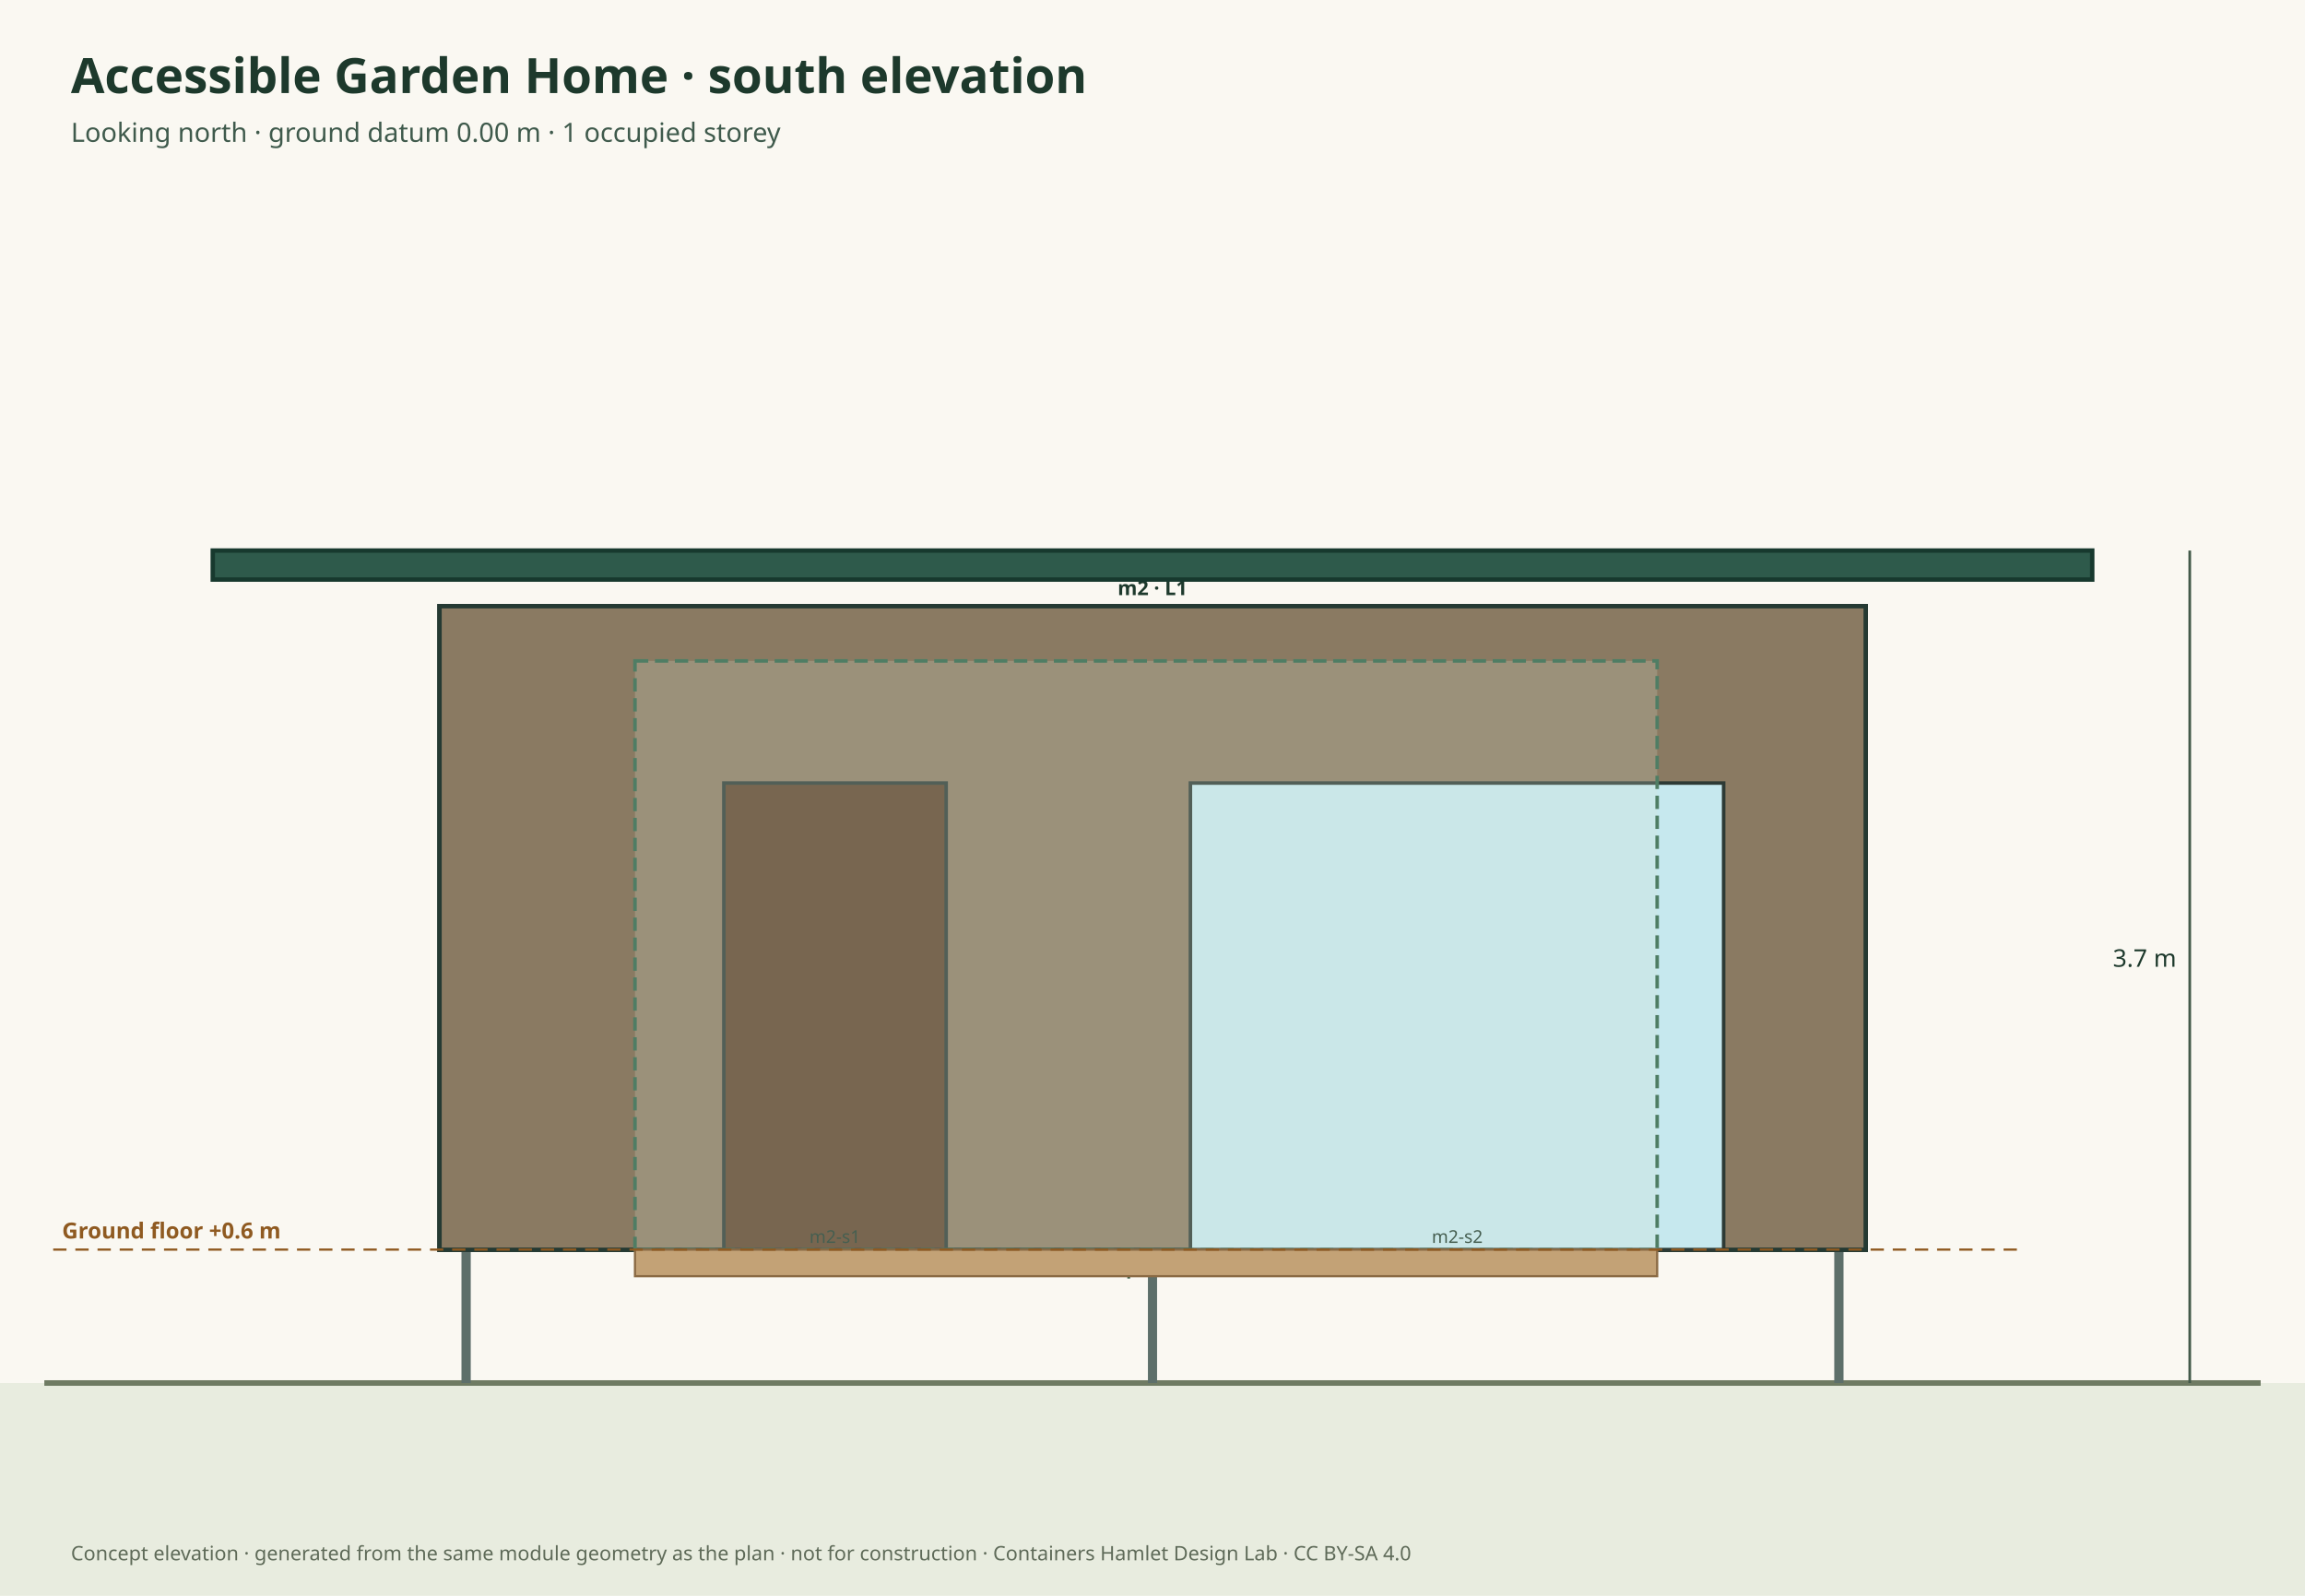
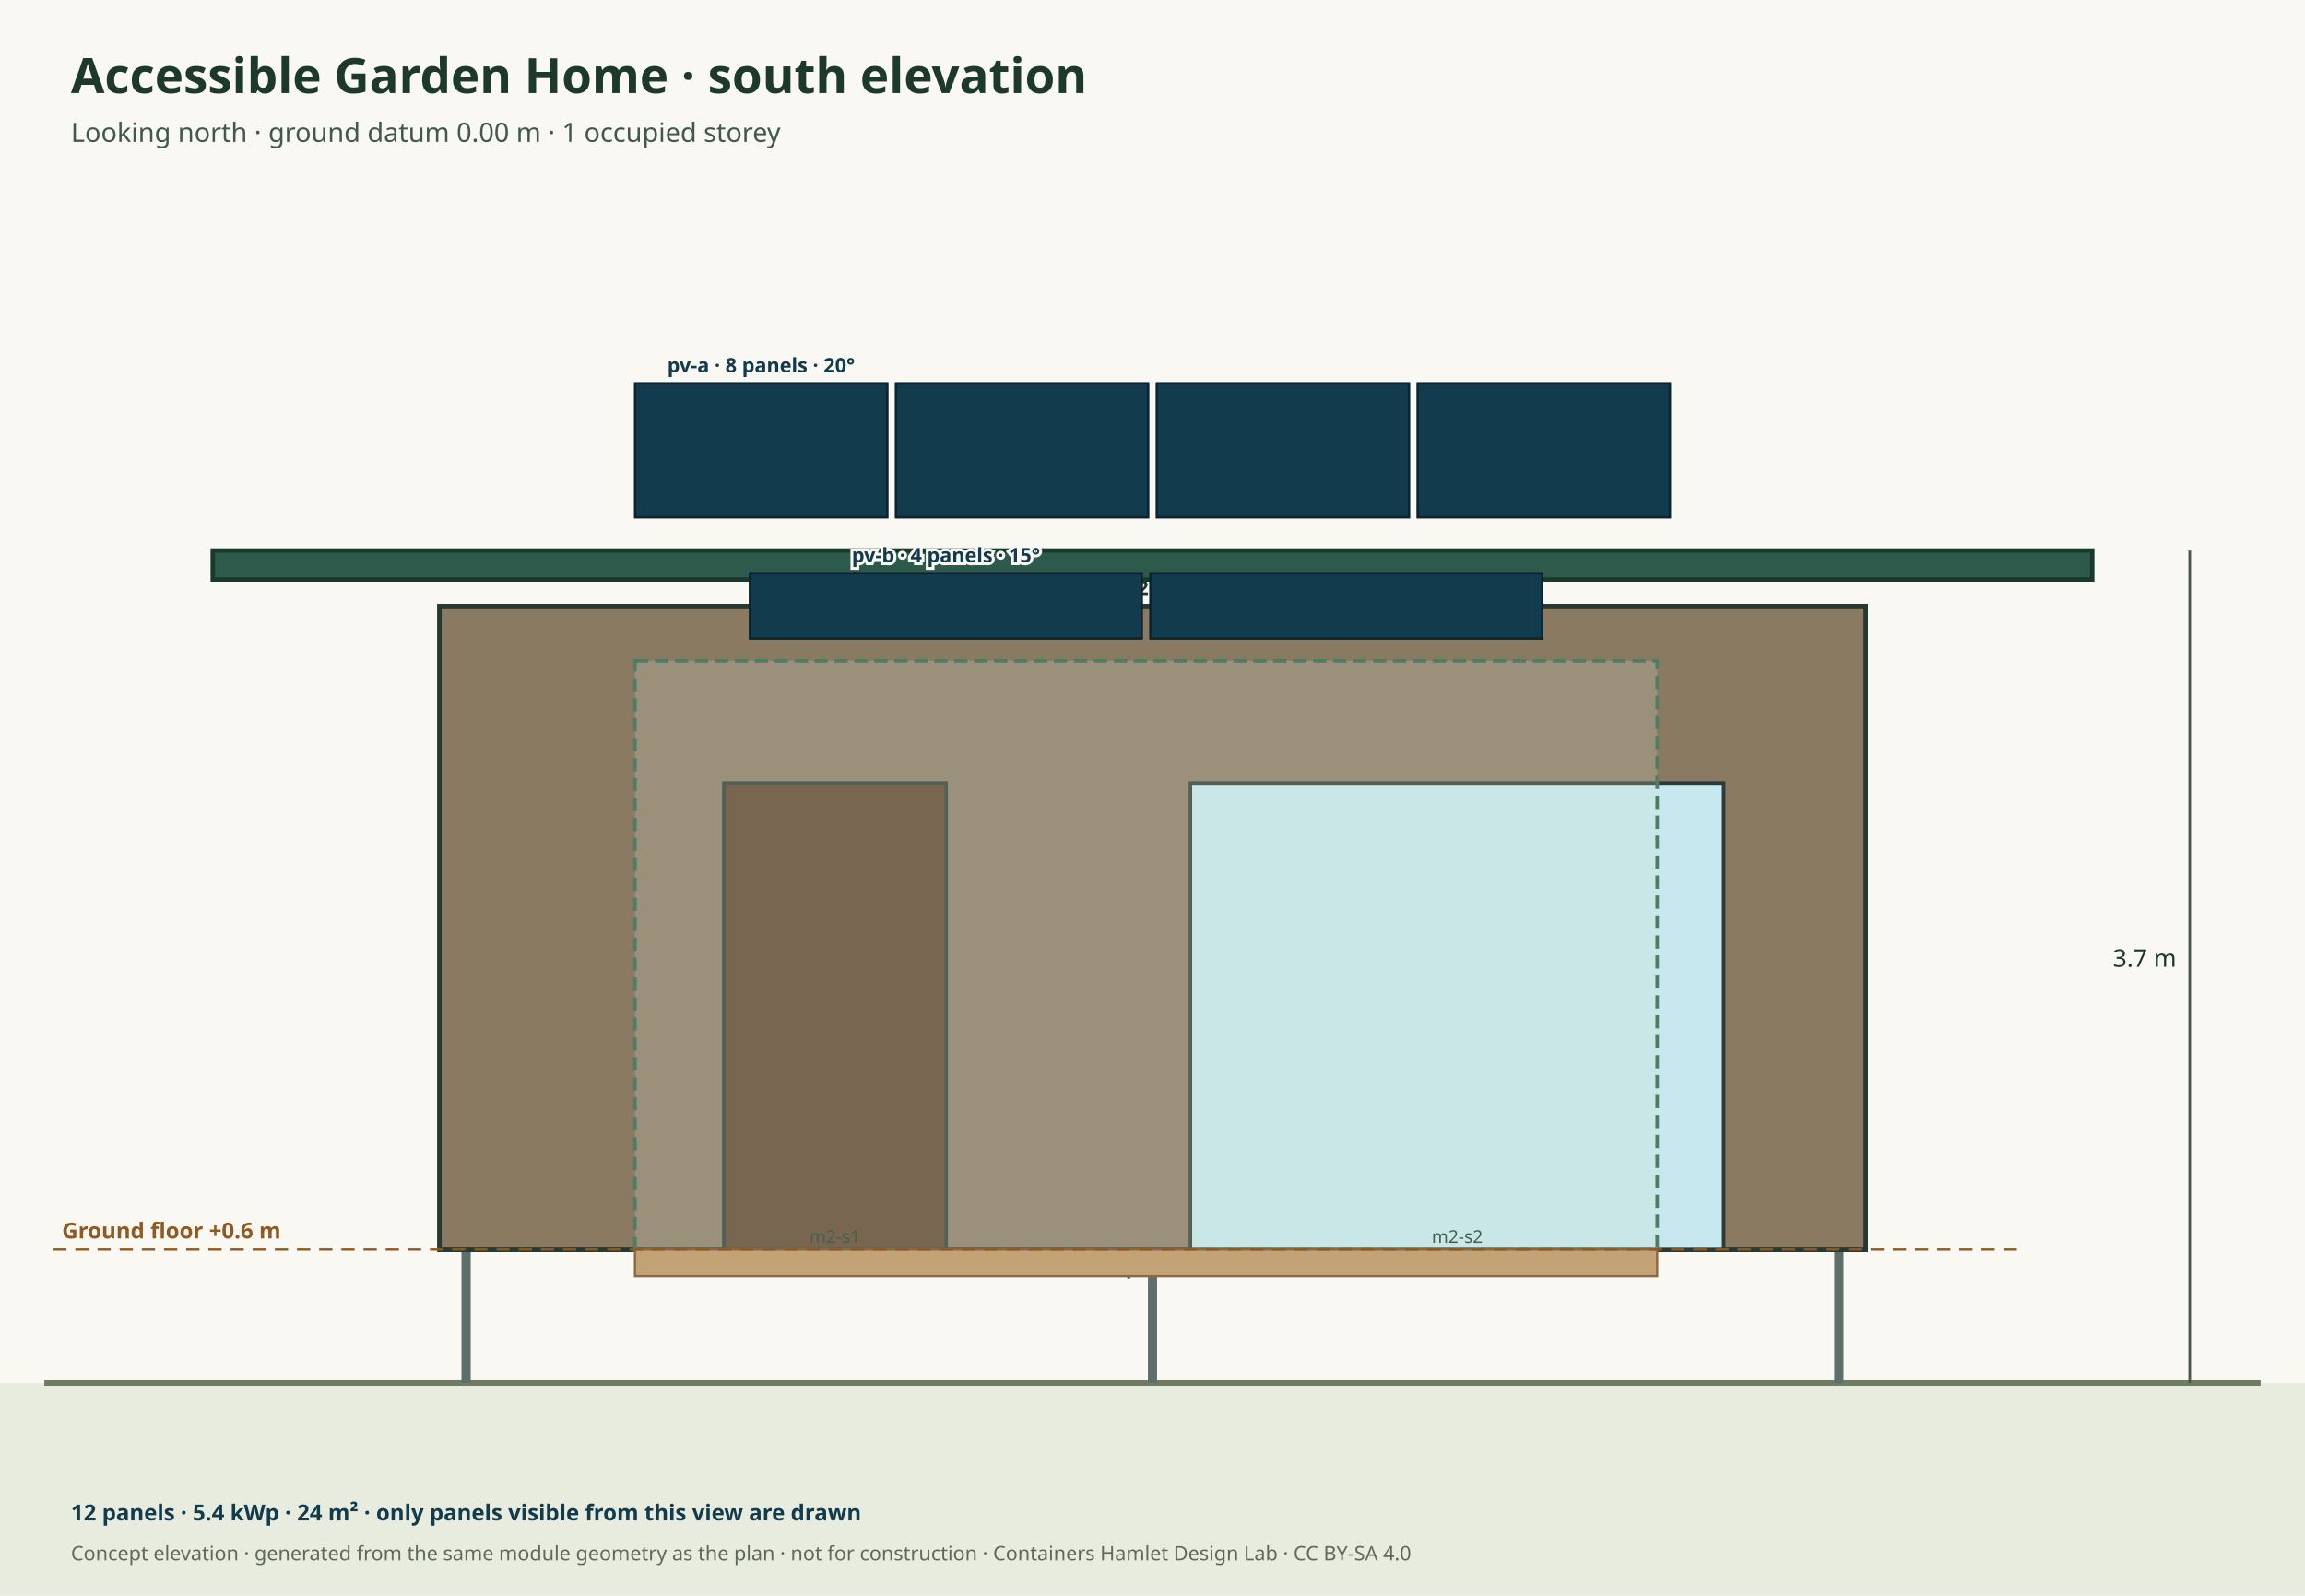
<svg xmlns="http://www.w3.org/2000/svg" viewBox="0 0 1040 720" role="img" aria-labelledby="concept-hamlet-accessible-garden-home-approach-t concept-hamlet-accessible-garden-home-approach-d">
  <rect width="1040" height="720" fill="#faf8f2" />
  <text x="32" y="42" font-family="system-ui, sans-serif" font-size="22" font-weight="800" fill="#1d392c">Accessible Garden Home · south elevation</text>
  <text x="32" y="64" font-family="system-ui, sans-serif" font-size="12" fill="#3f5a4c">Looking north · ground datum 0.00 m · 1 occupied storey</text>
  <rect x="0" y="624" width="1040" height="96" fill="#e8ecdf" />
  <line x1="20" y1="624" x2="1020" y2="624" stroke="#6f7b63" stroke-width="2.5" />
  <line x1="210.3" y1="624" x2="210.3" y2="563.8" stroke="#5d6f6a" stroke-width="4" />
  <line x1="520" y1="624" x2="520" y2="563.8" stroke="#5d6f6a" stroke-width="4" />
  <line x1="829.7" y1="624" x2="829.7" y2="563.8" stroke="#5d6f6a" stroke-width="4" />
  <line x1="210.3" y1="624" x2="210.3" y2="563.8" stroke="#5d6f6a" stroke-width="4" />
  <line x1="520" y1="624" x2="520" y2="563.8" stroke="#5d6f6a" stroke-width="4" />
  <line x1="829.7" y1="624" x2="829.7" y2="563.8" stroke="#5d6f6a" stroke-width="4" />
  <rect x="198.3" y="273.5" width="643.5" height="290.4" fill="#9a8a72" stroke="#253a33" stroke-width="2" />
  <text x="520" y="268.5" text-anchor="middle" font-family="system-ui, sans-serif" font-size="9" font-weight="800" fill="#1d392c" stroke="#faf8f2" stroke-width="2.2" paint-order="stroke">m1 · L1</text>
  <rect x="446.9" y="353.3" width="140.4" height="210.5" fill="#5d432c" stroke="#2d3a35" stroke-width="1.6" />
  <text x="517.1" y="560.8" text-anchor="middle" font-family="system-ui, sans-serif" font-size="8" fill="#1d392c">m1-s1</text>
  <rect x="198.3" y="273.5" width="643.5" height="290.4" fill="#8a7a62" stroke="#253a33" stroke-width="2" />
  <text x="520" y="268.5" text-anchor="middle" font-family="system-ui, sans-serif" font-size="9" font-weight="800" fill="#1d392c" stroke="#faf8f2" stroke-width="2.2" paint-order="stroke">m2 · L1</text>
  <rect x="326.6" y="353.3" width="100.3" height="210.5" fill="#5d432c" stroke="#2d3a35" stroke-width="1.6" />
  <text x="376.7" y="560.8" text-anchor="middle" font-family="system-ui, sans-serif" font-size="8" fill="#1d392c">m2-s1</text>
  <rect x="537.1" y="353.3" width="240.6" height="210.5" fill="#c6e8ee" stroke="#2d3a35" stroke-width="1.6" />
  <text x="657.5" y="560.8" text-anchor="middle" font-family="system-ui, sans-serif" font-size="8" fill="#1d392c">m2-s2</text>
  <rect x="286.5" y="298.2" width="461.2" height="265.7" fill="#d8e6d3" fill-opacity="0.22" stroke="#4f7d64" stroke-width="1.6" stroke-dasharray="6 3" />
  <text x="517.1" y="574.8" text-anchor="middle" font-family="system-ui, sans-serif" font-size="8.5" font-weight="700" fill="#31573f" stroke="#faf8f2" stroke-width="2" paint-order="stroke">covered porch · 4.6 m</text>
  <rect x="286.5" y="563.8" width="461.2" height="12" fill="#c3a276" stroke="#8a6a44" stroke-width="1" />
  <path d="M96 261.5L944 261.5L944 248.4L96 248.4Z" fill="#245244" fill-opacity="0.95" stroke="#17392e" stroke-width="2" />
+   <rect x="286.6" y="173" width="113.7" height="60.4" fill="#123b4d" stroke="#0b2530" stroke-width="1" />
+   <rect x="404.3" y="173" width="113.7" height="60.4" fill="#123b4d" stroke="#0b2530" stroke-width="1" />
+   <rect x="522" y="173" width="113.7" height="60.4" fill="#123b4d" stroke="#0b2530" stroke-width="1" />
+   <rect x="639.7" y="173" width="113.7" height="60.4" fill="#123b4d" stroke="#0b2530" stroke-width="1" />
+   <rect x="286.6" y="173" width="113.7" height="60.4" fill="#123b4d" stroke="#0b2530" stroke-width="1" />
+   <rect x="404.3" y="173" width="113.7" height="60.4" fill="#123b4d" stroke="#0b2530" stroke-width="1" />
+   <rect x="522" y="173" width="113.7" height="60.4" fill="#123b4d" stroke="#0b2530" stroke-width="1" />
+   <rect x="639.7" y="173" width="113.7" height="60.4" fill="#123b4d" stroke="#0b2530" stroke-width="1" />
+   <text x="343.4" y="168" text-anchor="middle" font-family="system-ui, sans-serif" font-size="9" font-weight="800" fill="#123b4d" stroke="#faf8f2" stroke-width="2.6" paint-order="stroke">pv-a · 8 panels · 20°</text>
+   <rect x="338.4" y="258.7" width="176.7" height="29.4" fill="#123b4d" stroke="#0b2530" stroke-width="1" />
+   <rect x="519.1" y="258.7" width="176.7" height="29.4" fill="#123b4d" stroke="#0b2530" stroke-width="1" />
+   <rect x="338.4" y="258.7" width="176.7" height="29.4" fill="#123b4d" stroke="#0b2530" stroke-width="1" />
+   <rect x="519.1" y="258.7" width="176.7" height="29.4" fill="#123b4d" stroke="#0b2530" stroke-width="1" />
+   <text x="426.8" y="253.7" text-anchor="middle" font-family="system-ui, sans-serif" font-size="9" font-weight="800" fill="#123b4d" stroke="#faf8f2" stroke-width="2.6" paint-order="stroke">pv-b · 4 panels · 15°</text>
  <line x1="24" y1="563.8" x2="910" y2="563.8" stroke="#8f5a21" stroke-width="1" stroke-dasharray="6 4" />
  <text x="28" y="558.8" font-family="system-ui, sans-serif" font-size="10" font-weight="700" fill="#8f5a21">Ground floor +0.6 m</text>
  <line x1="988" y1="624" x2="988" y2="248.4" stroke="#435a4a" stroke-width="1.2" />
  <text x="982" y="436.2" text-anchor="end" font-family="system-ui, sans-serif" font-size="11" fill="#1d392c">3.7 m</text>
+   <text x="32" y="686" font-family="system-ui, sans-serif" font-size="10" font-weight="700" fill="#123b4d">12 panels · 5.4 kWp · 24 m² · only panels visible from this view are drawn</text>
  <text x="32" y="704" font-family="system-ui, sans-serif" font-size="9" fill="#5e6a58">Concept elevation · generated from the same module geometry as the plan · not for construction · Containers Hamlet Design Lab · CC BY-SA 4.0</text>
</svg>
